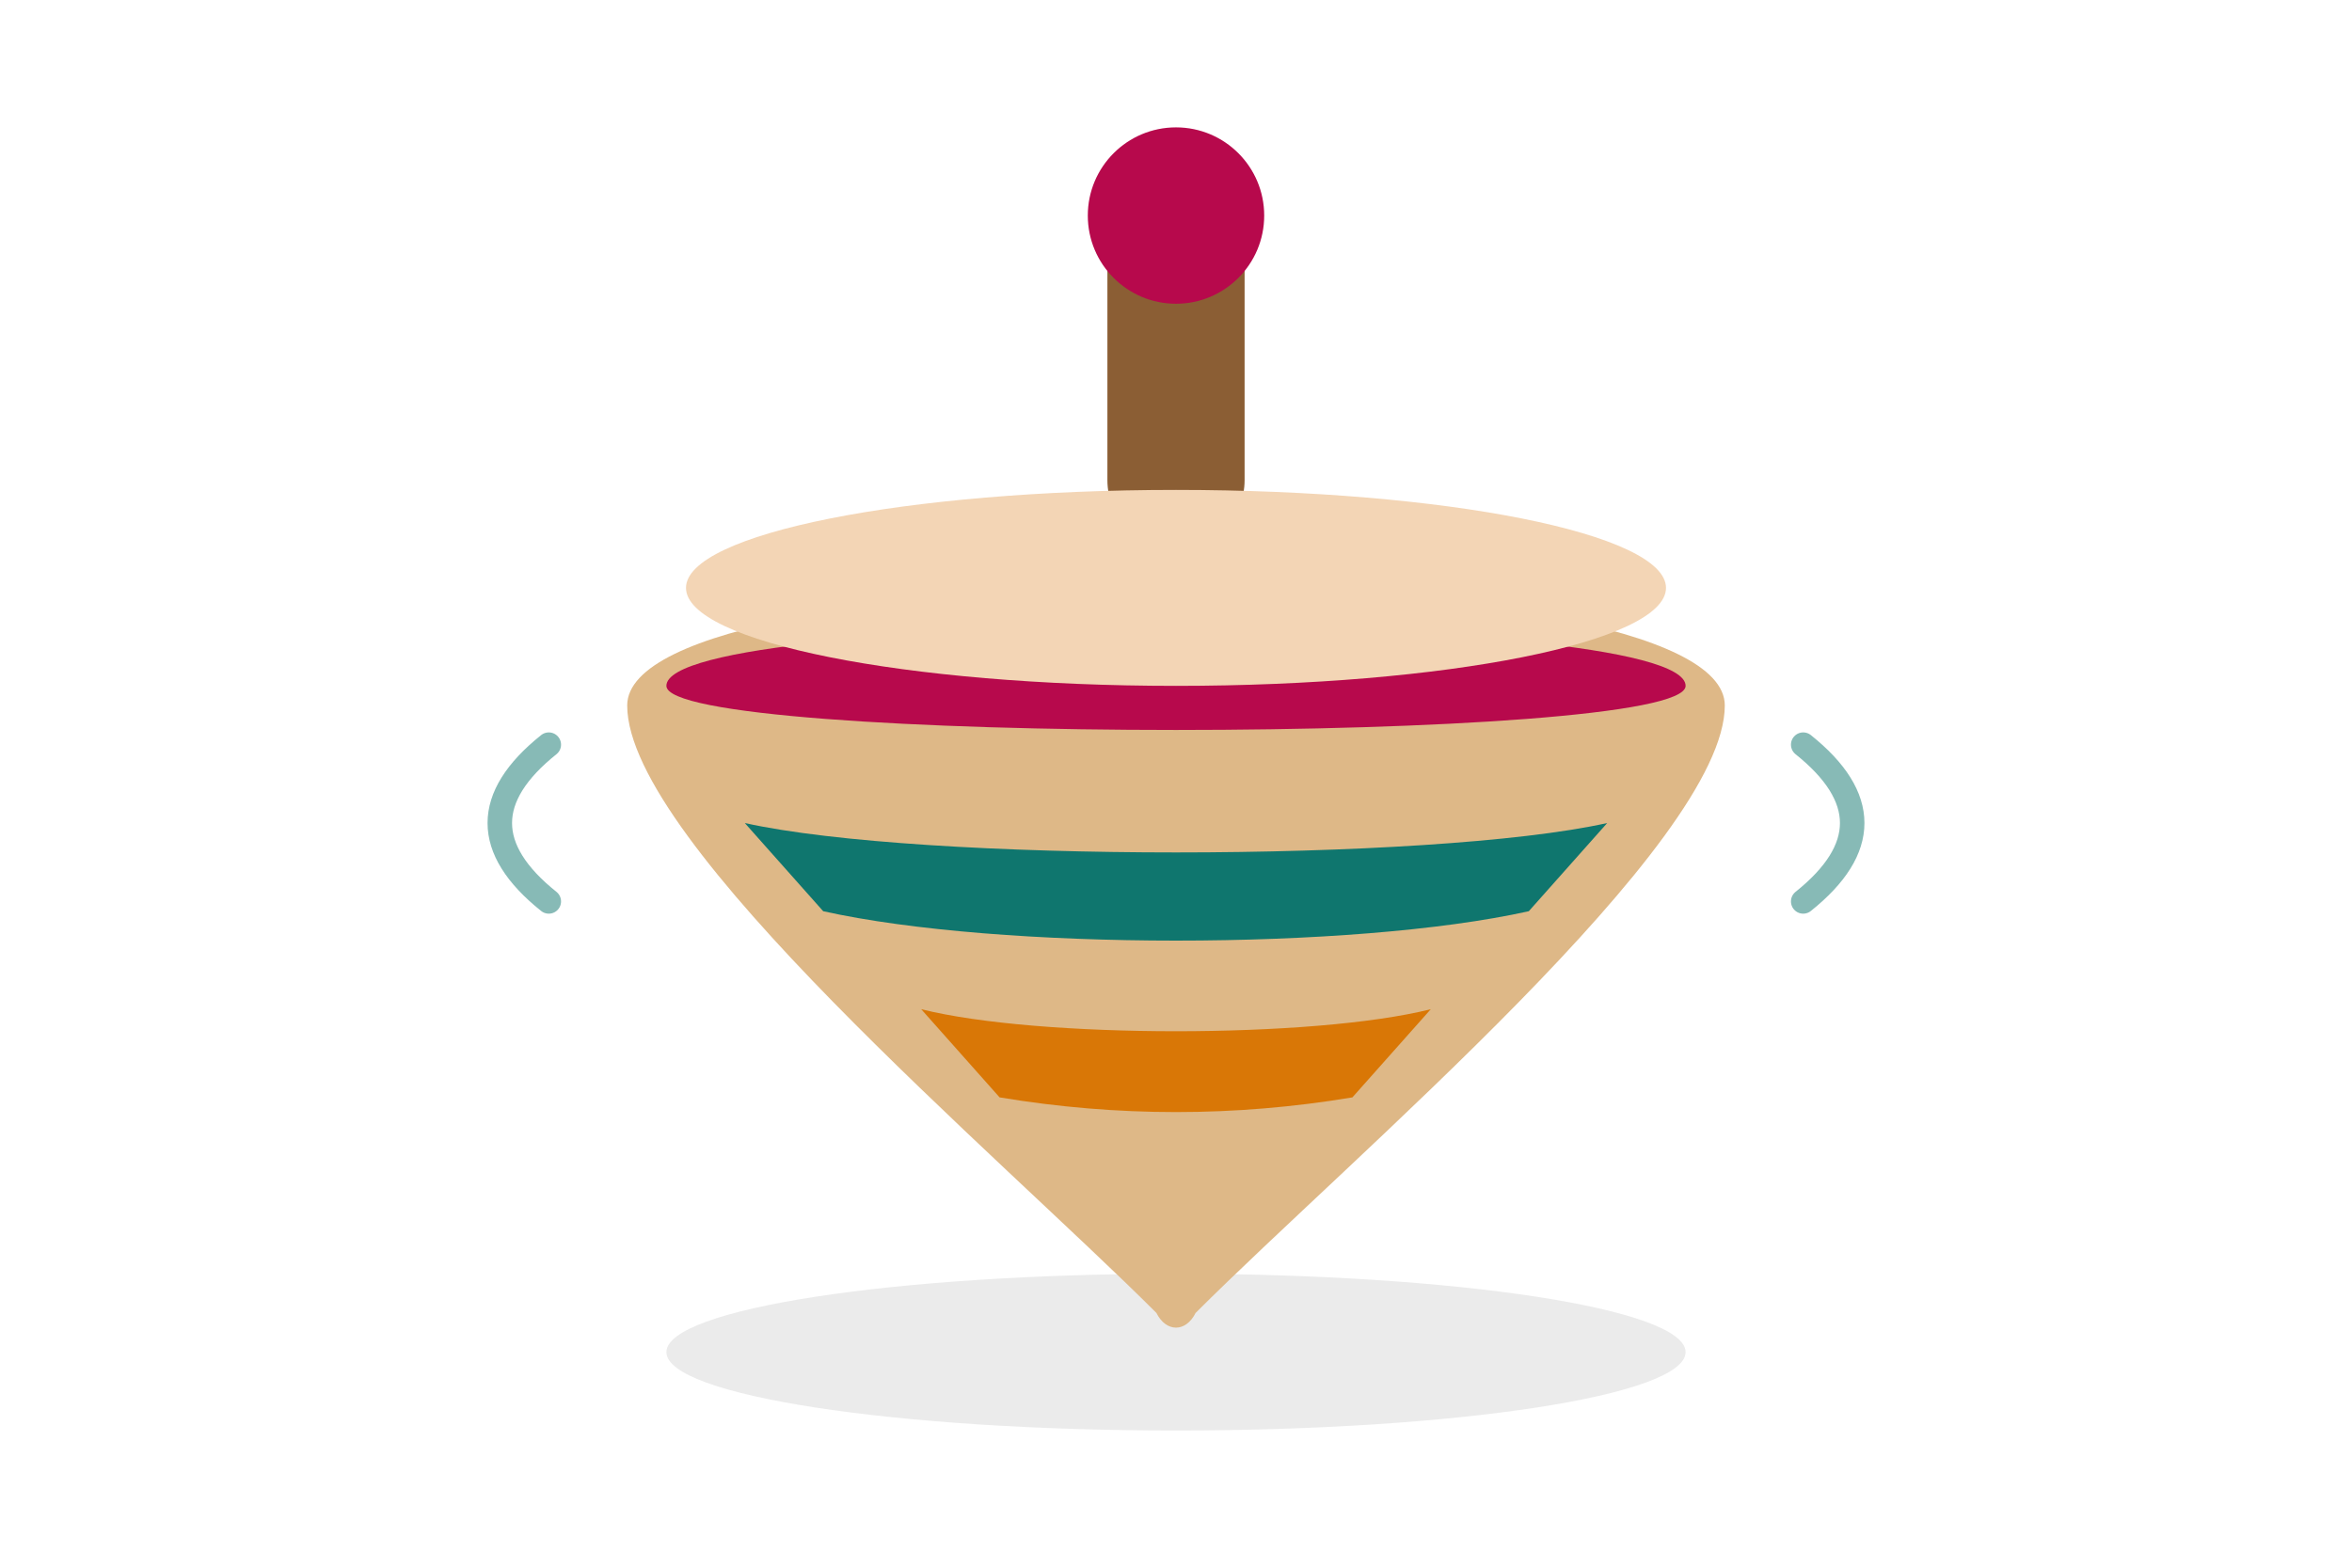
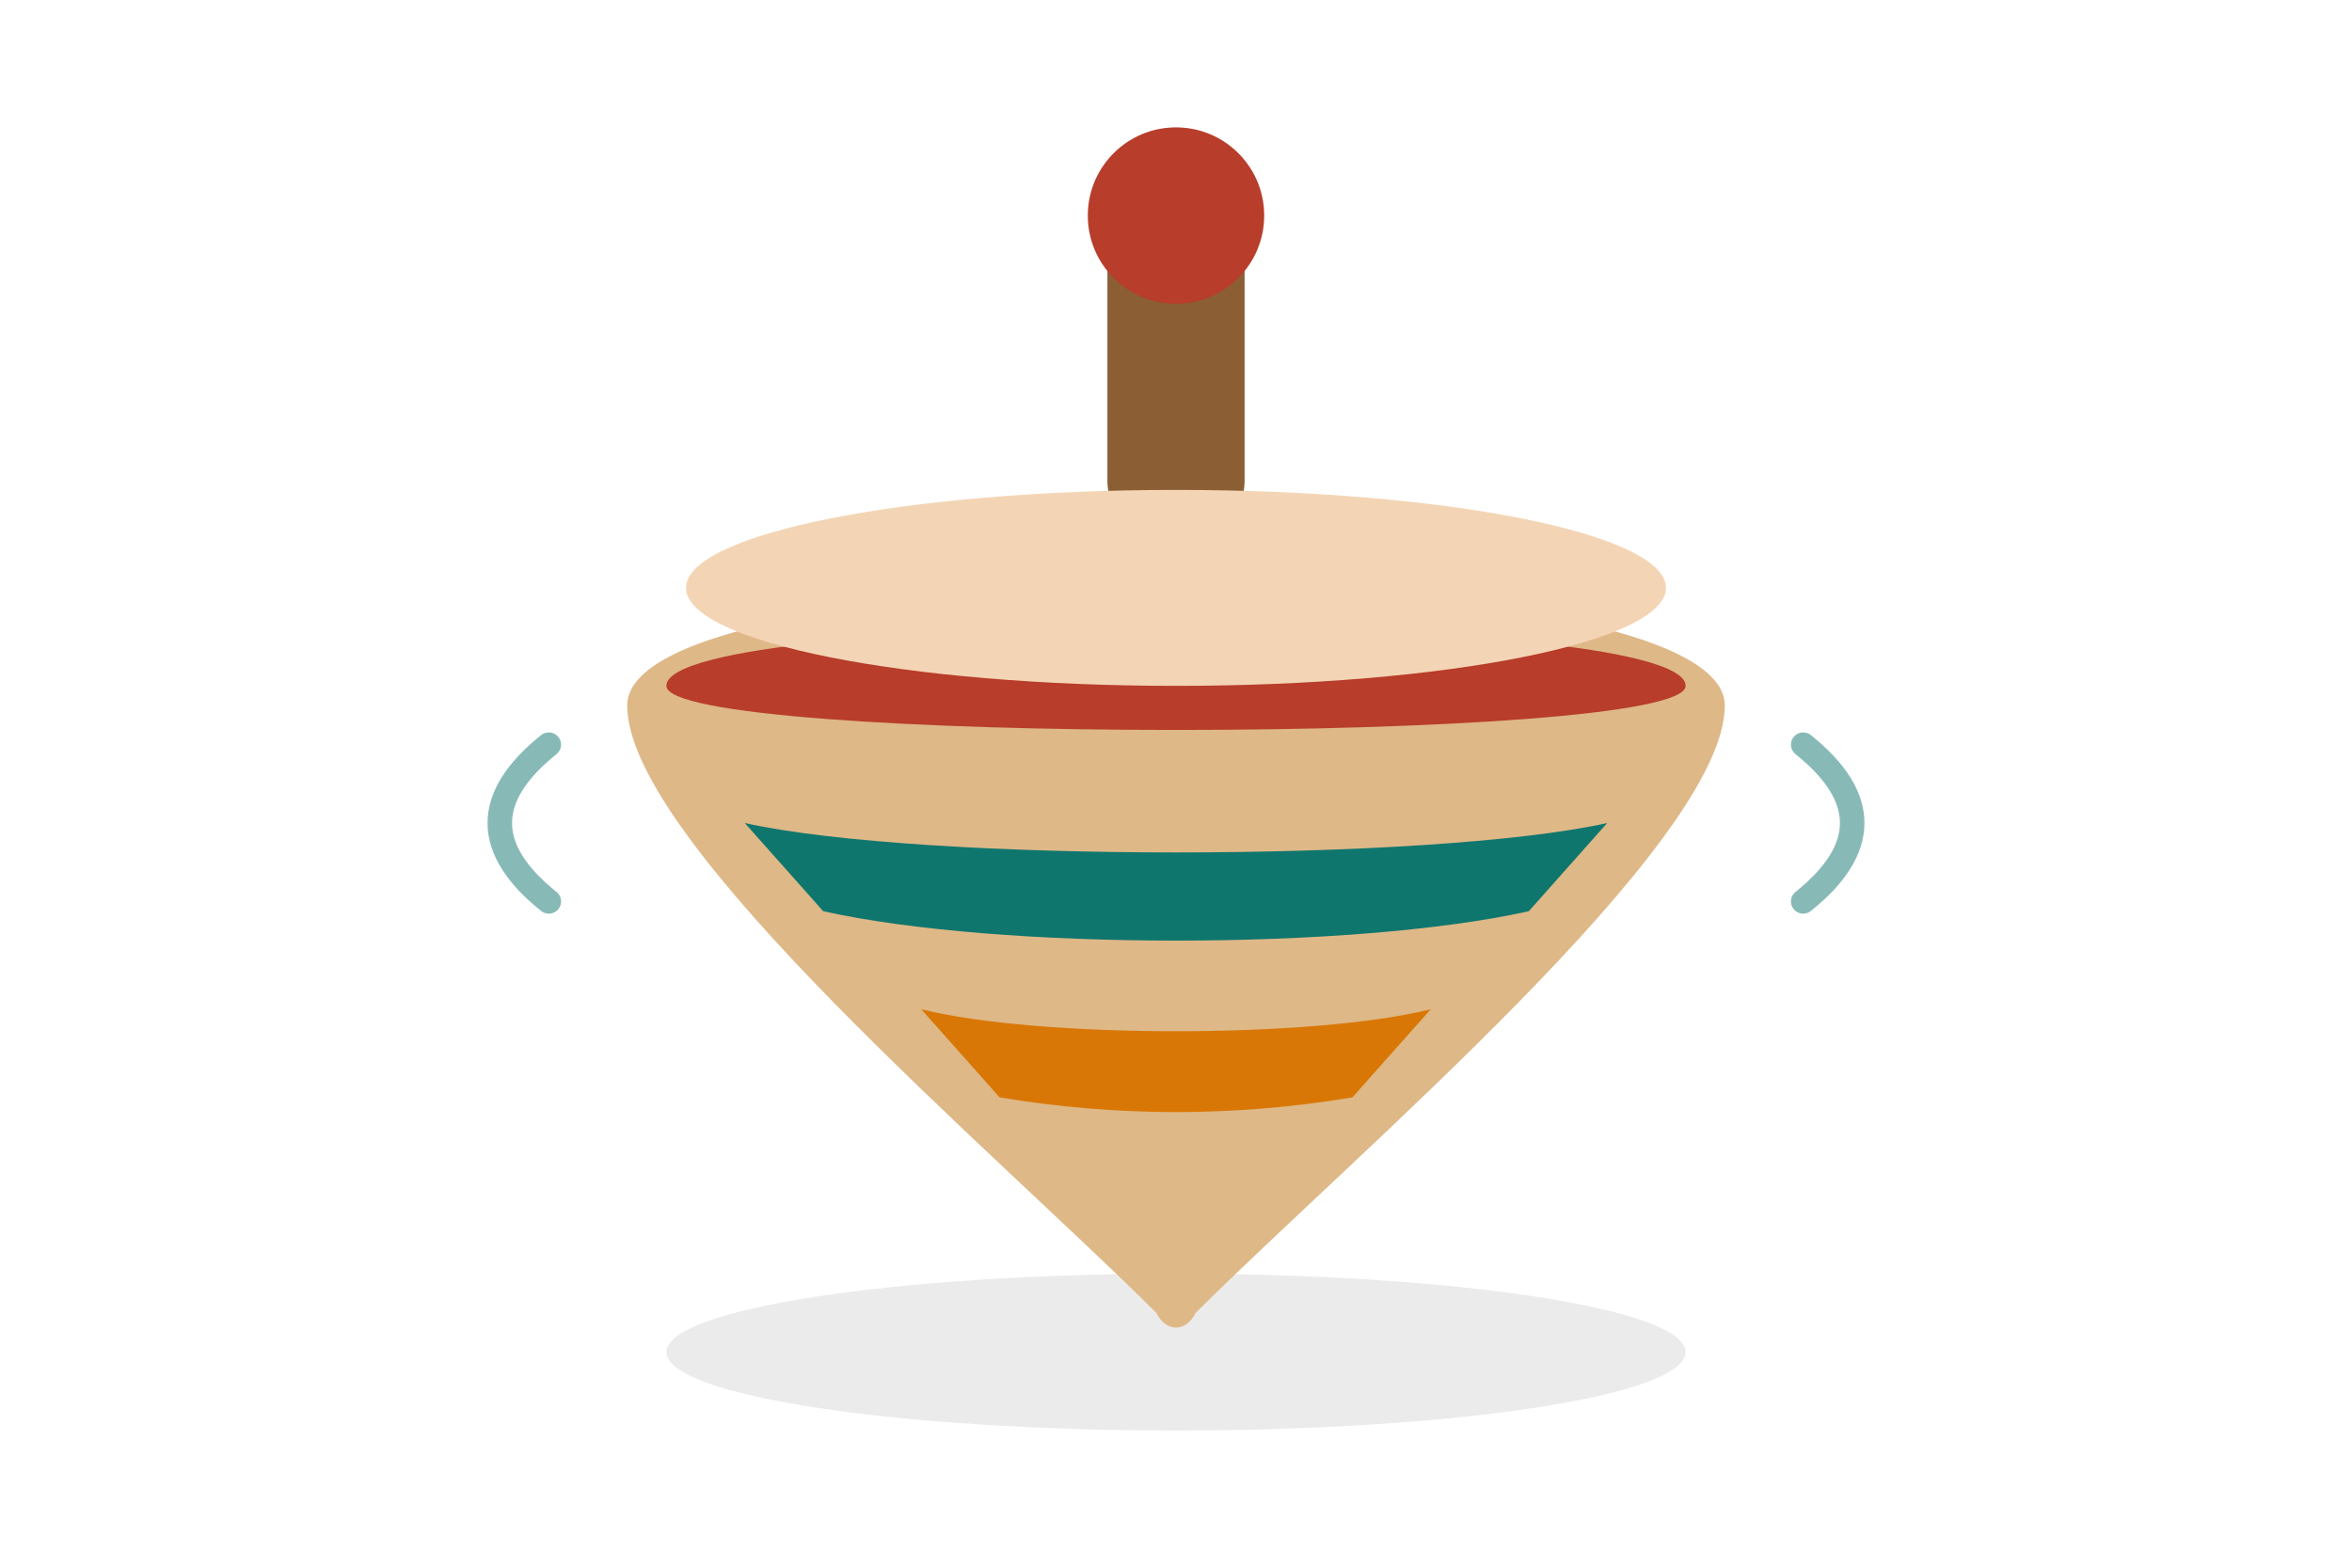
<svg xmlns="http://www.w3.org/2000/svg" viewBox="0 0 240 160" fill="none">
  <ellipse cx="120" cy="138" rx="52" ry="8" fill="#000" opacity="0.08" />
  <path d="M56 76 Q46 84 56 92" stroke="#0f766e" stroke-width="2.5" stroke-linecap="round" opacity="0.5" />
  <path d="M184 76 Q194 84 184 92" stroke="#0f766e" stroke-width="2.5" stroke-linecap="round" opacity="0.5" />
  <rect x="113" y="20" width="14" height="36" rx="7" fill="#8b5e34" />
-   <circle cx="120" cy="22" r="9" fill="#b7094c" />
+   <circle cx="120" cy="22" r="9" fill="#b83d2b" />
  <path d="M64 72 C64 56 176 56 176 72 C176 86 138 118 122 134 C121 136 119 136 118 134 C102 118 64 86 64 72 Z" fill="#deb887" />
-   <path d="M68 70 C68 62 172 62 172 70 C172 76 68 76 68 70 Z" fill="#b7094c" />
+   <path d="M68 70 C68 62 172 62 172 70 C172 76 68 76 68 70 Z" fill="#b83d2b" />
  <path d="M76 84 C94 88 146 88 164 84 L156 93 C138 97 102 97 84 93 Z" fill="#0f766e" />
  <path d="M94 103 C106 106 134 106 146 103 L138 112 C126 114 114 114 102 112 Z" fill="#d97706" />
  <ellipse cx="120" cy="60" rx="50" ry="10" fill="#f3d5b5" />
</svg>
